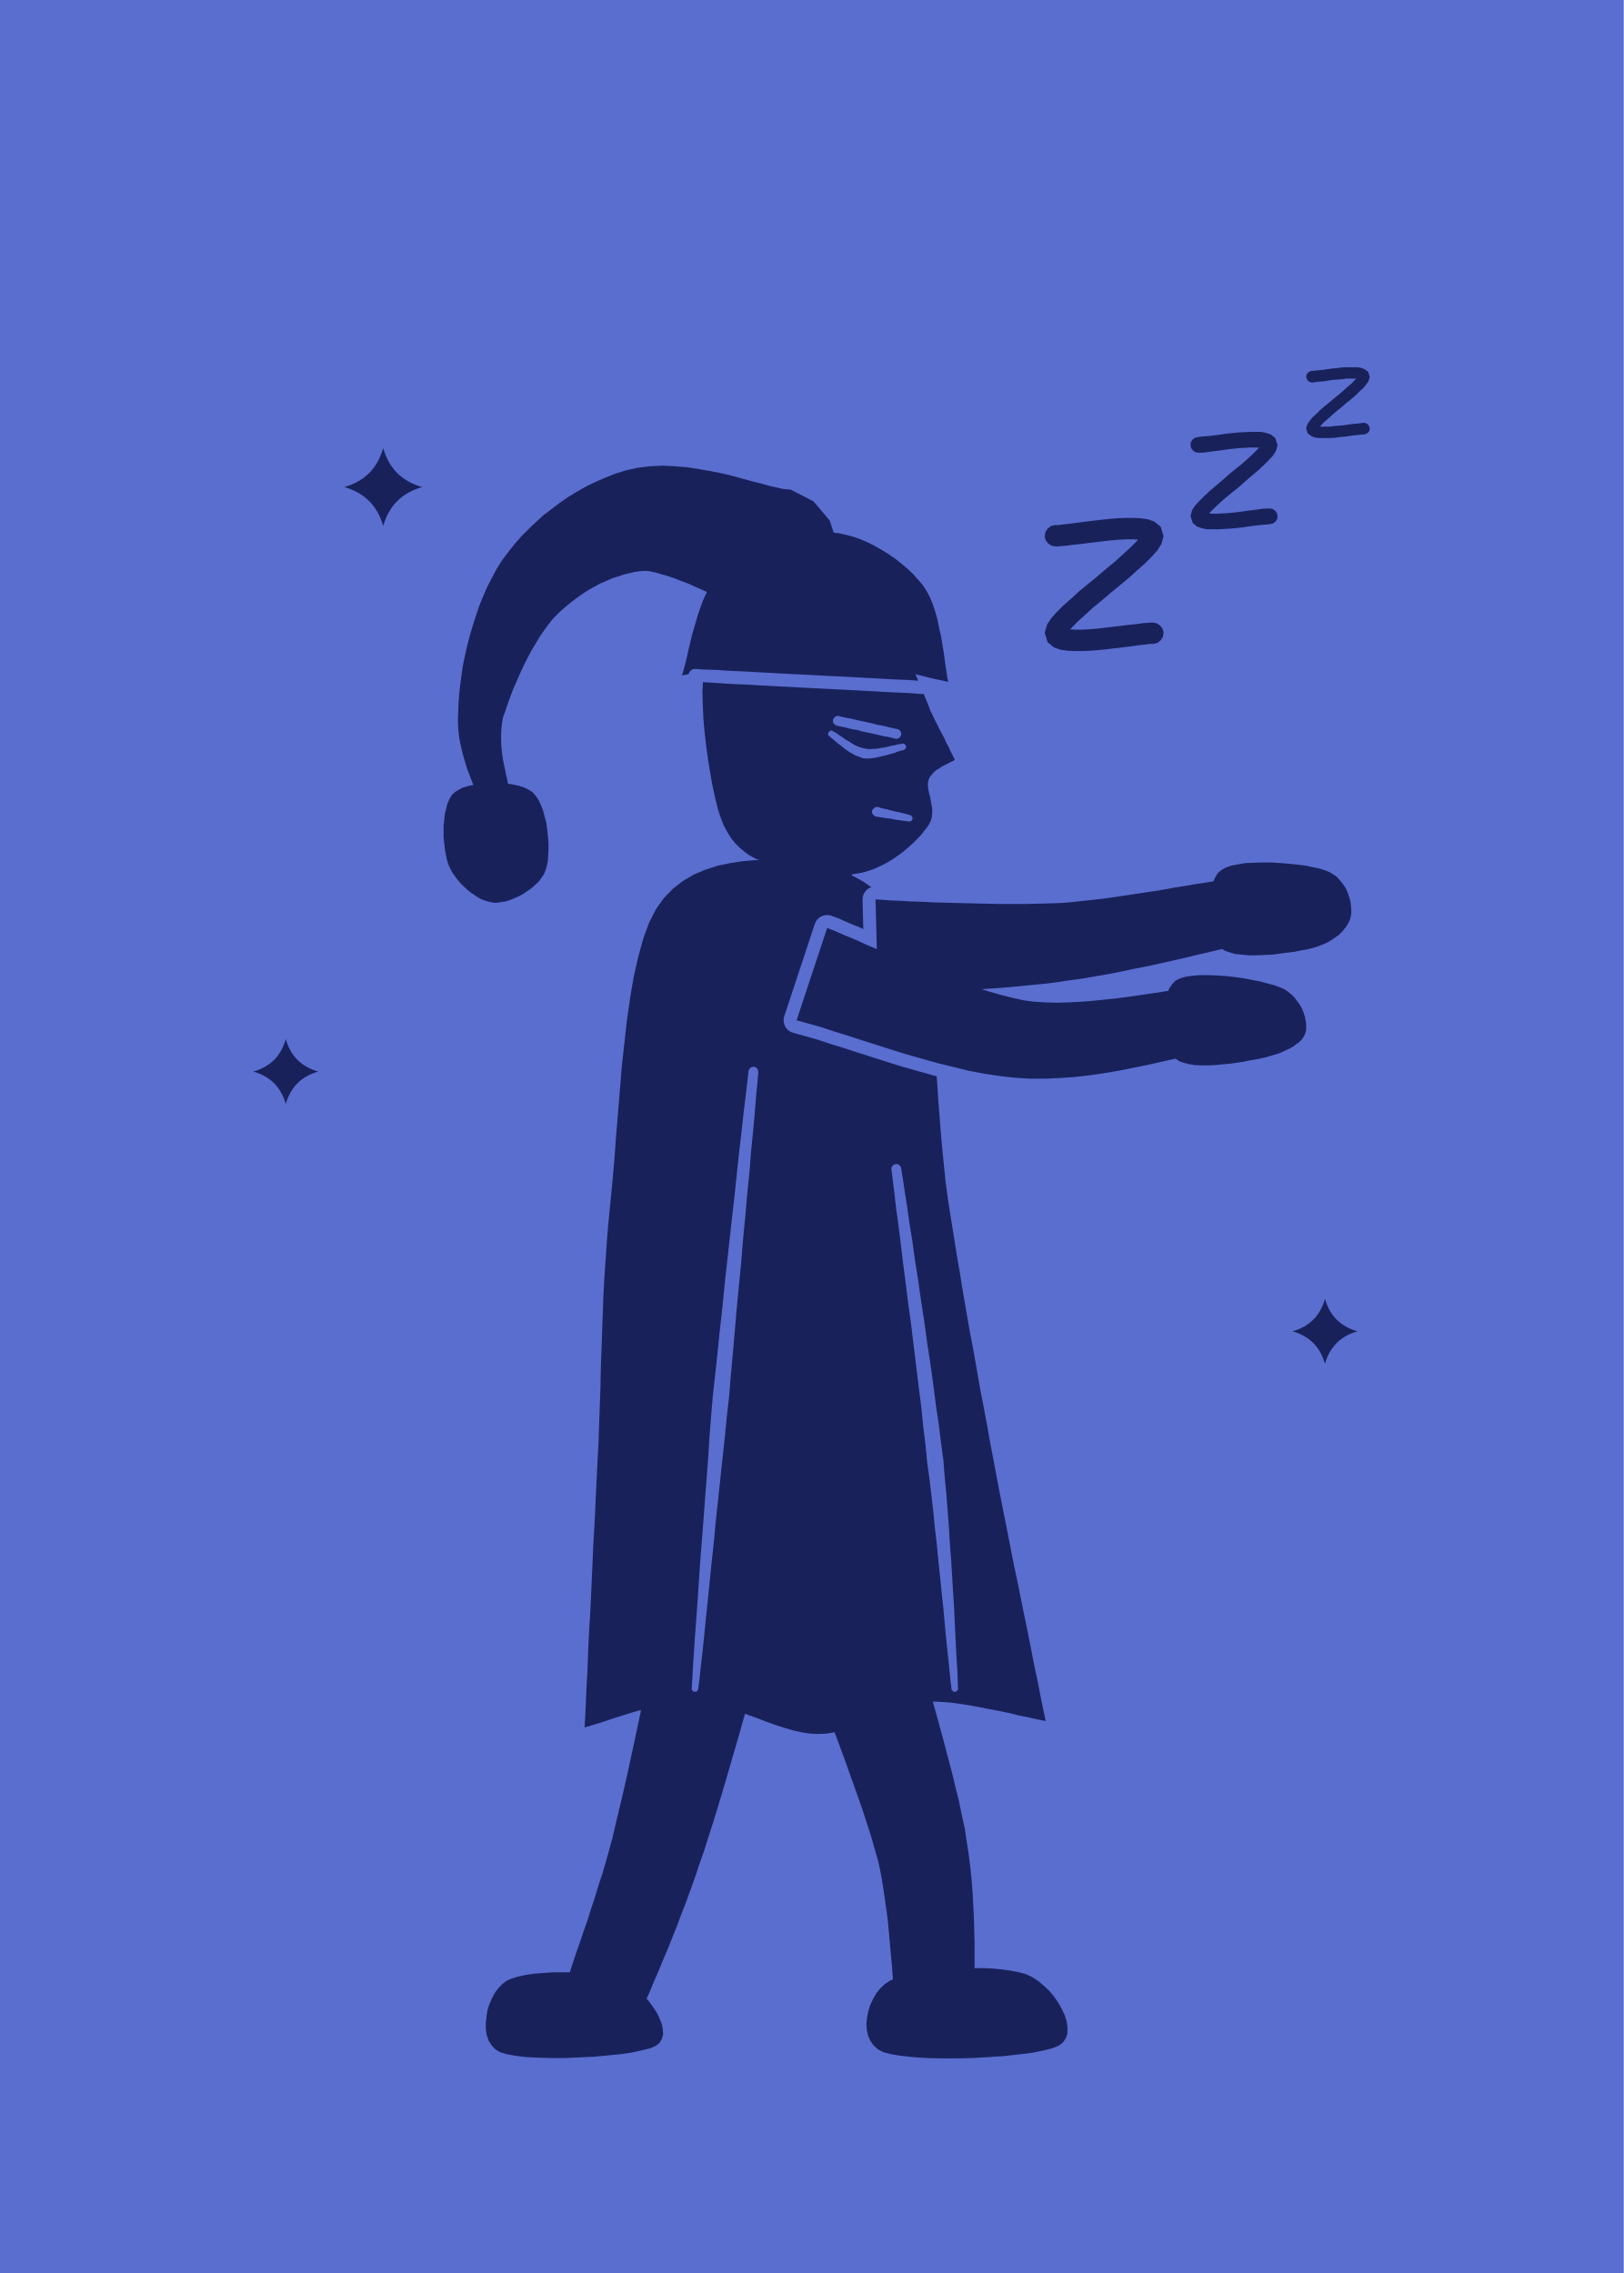
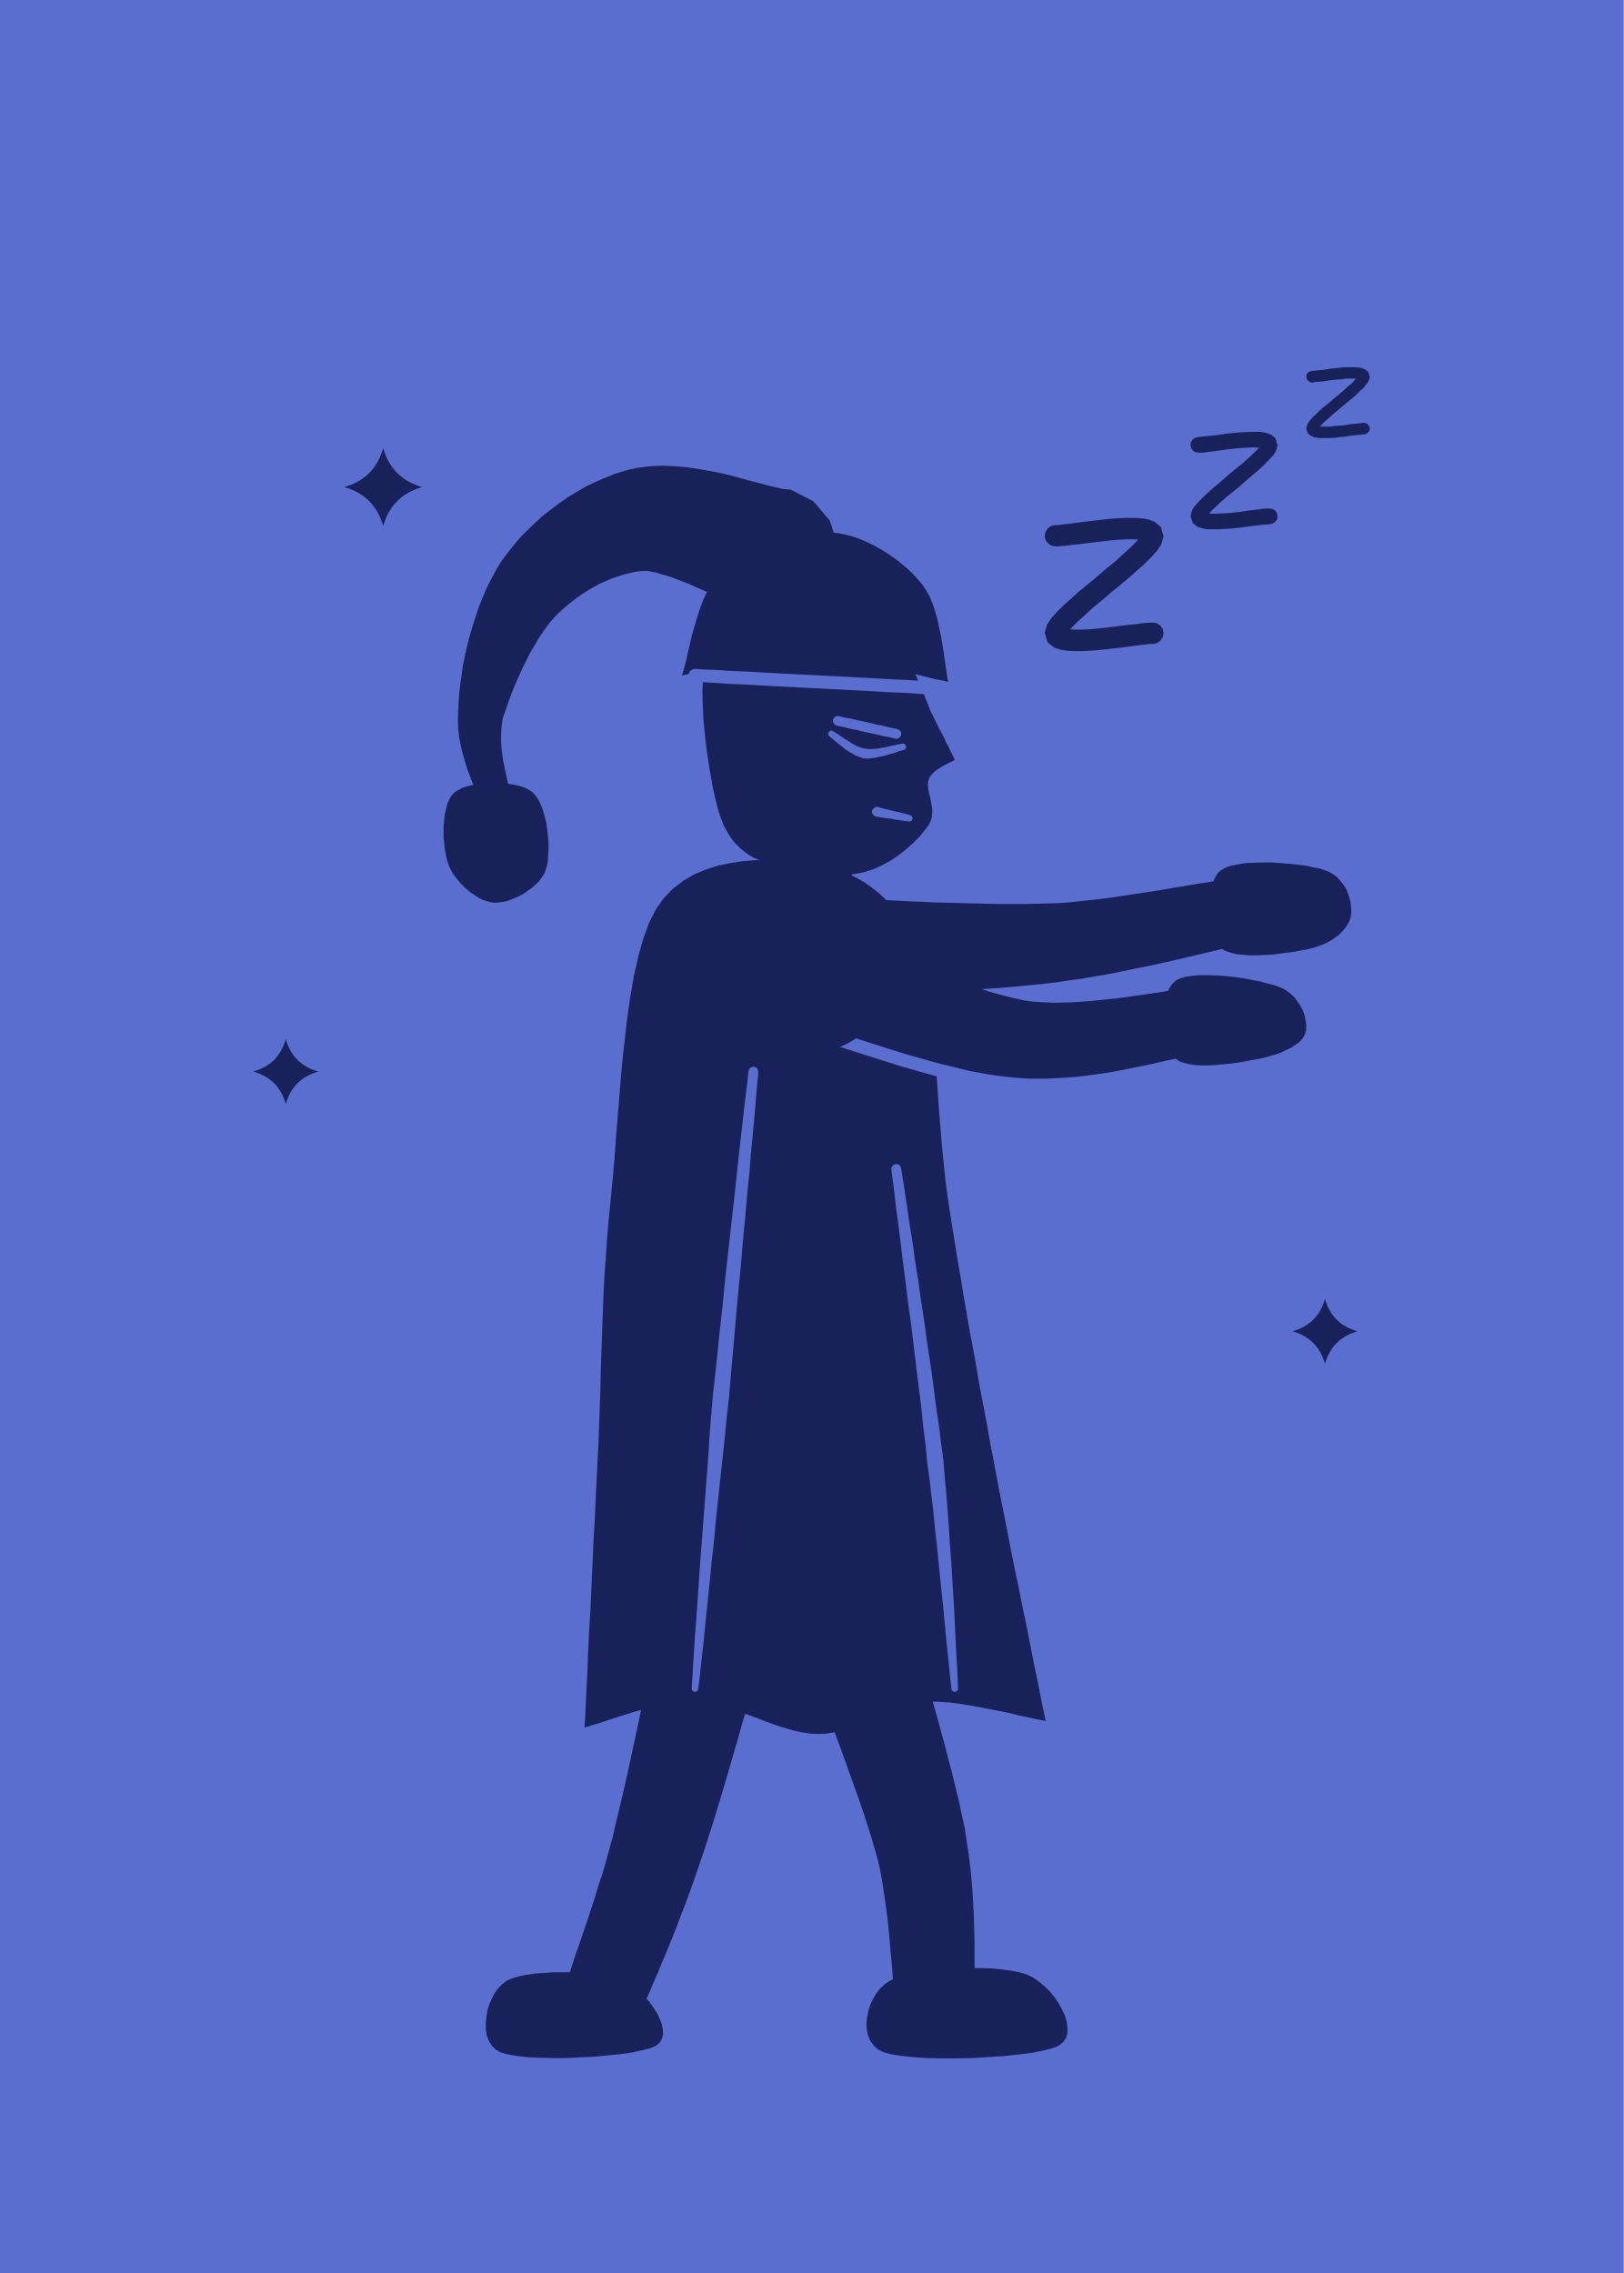
<svg xmlns="http://www.w3.org/2000/svg" viewBox="0 0 500 700">
  <rect width="500" height="700" fill="#5a6ed0" />
  <g transform="translate(-12 30)">
    <path d="M215.5 465.8L215.1 468.4L214.5 471.5L213.8 475.2L213 479.2L212.1 483.5L211.2 488.2L210.1 493.1L209.1 498.1L208 503.3L206.9 508.4L205.8 513.5L204.7 518.5L203.6 523.3L202.5 527.9L201.5 532.1L200.6 536L199.6 539.6L198.6 543.3L197.5 547L196.3 550.6L195.2 554.3L194 557.9L192.9 561.4L191.7 564.8L190.6 568.1L189.5 571.2L188.5 574.2L187.6 577L186.7 579.6L185.9 581.9L185.3 584L184.7 585.9L184 590.5L185.1 595L187.9 598.8L191.9 601.3L196.5 602L201 600.9L204.8 598.1L207.3 594.1L208 592.5L208.8 590.6L209.8 588.5L210.9 586L212.1 583.3L213.3 580.4L214.7 577.2L216 574L217.5 570.5L218.9 567L220.4 563.3L221.8 559.5L223.3 555.7L224.7 551.8L226.1 547.9L227.4 544L228.8 540L230.2 535.6L231.7 530.9L233.2 526L234.7 521L236.2 515.9L237.7 510.7L239.2 505.6L240.6 500.6L242 495.8L243.3 491.2L244.5 486.9L245.7 483L246.7 479.5L247.7 476.6L248.5 474.2L248.8 467.6L246.6 461.3L242.2 456.4L236.2 453.5L229.6 453.2L223.3 455.4L218.4 459.8Z" fill="#18215a" />
    <path d="M168 580L169.6 579.3L171.6 578.7L173.9 578.2L176.6 577.8L179.4 577.6L182.4 577.4L185.5 577.4L188.6 577.4L191.7 577.6L194.6 577.9L197.4 578.3L199.9 578.8L202.1 579.3L204 580L205.7 580.9L207.3 582L208.9 583.3L210.4 584.8L211.9 586.4L213.1 588.1L214.3 589.9L215.1 591.6L215.8 593.4L216.1 595L216.2 596.5L215.8 597.9L215.1 599.1L214 600L212.2 600.8L209.7 601.4L206.6 602.1L203.1 602.6L199.1 603L194.9 603.4L190.5 603.6L186.1 603.8L181.8 603.8L177.8 603.7L174 603.5L170.7 603.1L168 602.6L166 602L164.5 601.1L163.4 599.9L162.5 598.5L161.9 596.8L161.6 595L161.6 593.1L161.8 591.1L162.1 589.1L162.7 587.2L163.5 585.4L164.4 583.7L165.5 582.2L166.7 581Z" fill="#18215a" />
    <path d="M334 500L332.4 499.7L330.5 499.3L328.3 498.8L325.7 498.3L323 497.6L320.1 497L317 496.4L313.9 495.8L310.7 495.2L307.5 494.7L304.4 494.3L301.4 494.1L298.6 494L296 494L293.5 494.3L291.2 494.8L288.9 495.4L286.6 496.3L284.4 497.2L282.2 498.2L280 499.3L277.8 500.3L275.6 501.2L273.4 502.1L271.1 502.9L268.8 503.5L266.5 503.9L264 504L261.5 503.9L258.9 503.5L256.2 502.9L253.5 502.1L250.7 501.2L247.9 500.2L245.1 499.1L242.3 498.1L239.5 497.1L236.7 496.1L234 495.3L231.3 494.7L228.6 494.2L226 494L223.4 494L220.6 494.3L217.8 494.7L215 495.2L212.2 495.9L209.4 496.6L206.6 497.4L204 498.2L201.5 499L199.1 499.8L197 500.5L195 501.1L193.4 501.6L192 502L192.2 498.7L192.4 494.6L192.6 489.8L192.9 484.5L193.1 478.7L193.4 472.5L193.8 466L194.1 459.3L194.4 452.5L194.7 445.7L195.1 438.9L195.4 432.3L195.7 426L196 420L196.3 414.2L196.5 408.6L196.7 402.9L196.9 397.3L197 391.7L197.2 386.1L197.4 380.5L197.6 374.9L197.8 369.2L198.1 363.5L198.5 357.8L198.9 351.9L199.4 346L200 340L200.6 333.7L201.2 327L201.7 320L202.3 312.8L202.9 305.5L203.5 298.1L204.3 290.9L205.1 283.8L206.1 276.9L207.2 270.5L208.6 264.4L210.1 259L211.9 254.1L214 250L216.4 246.6L219.2 243.7L222.3 241.3L225.7 239.3L229.3 237.8L233 236.6L236.9 235.8L240.8 235.2L244.6 234.9L248.5 234.9L252.2 235L255.7 235.2L259 235.6L262 236L264.8 236.5L267.6 237.2L270.3 238L273 239L275.5 240.2L278 241.6L280.4 243.3L282.7 245.1L284.9 247.2L286.9 249.6L288.9 252.3L290.7 255.2L292.4 258.4L294 262L295.4 266L296.5 270.4L297.5 275.2L298.3 280.4L299 285.9L299.6 291.7L300.1 297.6L300.6 303.7L301 309.9L301.5 316.1L302 322.2L302.6 328.3L303.2 334.2L304 340L304.9 345.7L305.8 351.3L306.7 357L307.7 362.7L308.6 368.4L309.6 374.1L310.6 379.9L311.7 385.6L312.7 391.3L313.7 397.1L314.8 402.8L315.9 408.6L316.9 414.3L318 420L319.1 425.9L320.3 432.1L321.6 438.6L322.9 445.2L324.2 451.9L325.6 458.5L326.9 465L328.2 471.3L329.4 477.3L330.5 483L331.6 488.1L332.5 492.8L333.3 496.7L334 500Z" fill="#18215a" />
    <path d="M261.8 485L262.6 487.2L263.7 489.8L264.8 492.8L266.1 496.1L267.5 499.7L269 503.5L270.5 507.5L272 511.6L273.5 515.8L275 520L276.5 524.2L277.9 528.3L279.2 532.3L280.4 536.1L281.4 539.6L282.3 542.7L283 545.8L283.6 549L284.1 552.3L284.6 555.7L285.1 559.2L285.5 562.6L285.8 566L286.1 569.4L286.4 572.7L286.7 575.8L286.9 578.8L287.1 581.7L287.3 584.3L287.5 586.7L287.8 588.9L288 590.8L289.2 595.3L292.1 599L296.1 601.4L300.8 602L305.3 600.8L309 597.9L311.4 593.9L312 589.2L312 587.6L312 585.7L312.1 583.4L312.1 580.8L312.1 578L312.1 574.9L312.1 571.6L312.1 568.1L312 564.5L311.9 560.7L311.7 556.9L311.5 553L311.2 549.1L310.8 545.1L310.3 541.2L309.7 537.3L309.1 533.2L308.2 529.1L307.3 524.7L306.2 520.3L305.1 515.7L303.9 511.2L302.7 506.6L301.5 502.2L300.3 497.8L299.1 493.6L298 489.6L297 485.9L296.1 482.5L295.3 479.6L294.7 477.1L294.2 475L291.1 469.1L285.9 465L279.6 463.1L273 463.8L267.1 466.9L263 472.1L261.1 478.4Z" fill="#18215a" />
    <path d="M286 580L287.8 579.2L290.2 578.5L292.9 577.8L296 577.3L299.4 576.8L302.9 576.5L306.5 576.3L310.1 576.1L313.7 576.1L317.2 576.2L320.4 576.5L323.3 576.9L325.9 577.4L328 578L329.9 578.9L331.7 580.1L333.4 581.5L335.1 583.1L336.6 584.9L337.9 586.8L339 588.8L339.9 590.7L340.5 592.6L340.7 594.5L340.7 596.2L340.2 597.7L339.3 599L338 600L336 600.8L333.2 601.5L329.7 602.2L325.6 602.7L321.1 603.2L316.4 603.5L311.5 603.8L306.6 603.9L301.8 603.9L297.2 603.8L293 603.5L289.3 603.1L286.3 602.6L284 602L282.3 601.1L281 599.9L280 598.5L279.3 596.9L278.9 595.1L278.8 593.2L279 591.3L279.4 589.3L280 587.4L280.9 585.5L281.9 583.8L283.1 582.3L284.5 581Z" fill="#18215a" />
    <path d="M248 227L248 227.9L248 229L247.9 230.4L247.9 231.9L248 233.6L248 235.4L248 237.2L248 239.1L248.1 241L248.1 242.8L248.1 244.6L248.1 246.2L248.1 247.8L248.1 249.1L248.1 250.3L248 251.2L249.6 256.4L253 260.7L257.7 263.3L263.2 264L268.4 262.4L272.7 259L275.3 254.3L276 248.8L275.8 248L275.5 246.8L275.3 245.5L275 244L274.8 242.4L274.5 240.6L274.2 238.8L274 236.9L273.7 235.1L273.4 233.2L273.1 231.5L272.9 229.8L272.6 228.3L272.4 227L272.2 225.9L272 225L270.7 220.5L267.8 216.8L263.7 214.6L259 214L254.5 215.3L250.8 218.2L248.6 222.3Z" fill="#18215a" />
    <path d="M306 204L305.7 204.2L305.2 204.5L304.7 204.7L304.1 205L303.4 205.4L302.7 205.7L302 206.1L301.3 206.6L300.6 207L299.9 207.5L299.3 208.1L298.8 208.7L298.3 209.3L298 210L297.8 210.8L297.7 211.6L297.8 212.5L297.9 213.4L298.1 214.4L298.4 215.4L298.6 216.5L298.8 217.6L299 218.7L299.1 219.8L299 220.9L298.9 221.9L298.5 223L298 224L297.3 225L296.4 226.1L295.5 227.3L294.4 228.4L293.2 229.6L292 230.7L290.6 231.9L289.2 233L287.8 234L286.3 235L284.7 235.9L283.1 236.7L281.6 237.4L280 238L278.4 238.5L276.7 238.9L274.8 239.2L273 239.5L271.1 239.7L269.1 239.8L267.1 239.9L265.1 239.9L263.2 239.8L261.2 239.6L259.3 239.3L257.5 239L255.7 238.5L254 238L252.3 237.4L250.7 236.9L249 236.3L247.4 235.6L245.8 234.9L244.2 234.2L242.6 233.3L241.1 232.2L239.7 231L238.4 229.7L237.1 228.1L236 226.3L234.9 224.3L234 222L233.1 219.3L232.3 216.1L231.5 212.5L230.8 208.6L230.1 204.4L229.5 200.1L229 195.8L228.6 191.4L228.4 187.1L228.3 183L228.5 179.1L228.8 175.6L229.3 172.6L230 170L231 167.9L232.3 166L233.9 164.4L235.7 163.1L237.6 161.9L239.8 161L242 160.3L244.3 159.6L246.7 159.2L249.1 158.8L251.4 158.5L253.7 158.3L255.9 158.1L258 158L260 157.9L262.1 157.9L264.3 158.1L266.4 158.3L268.6 158.6L270.7 159.1L272.9 159.6L275 160.3L277 161L279 161.8L280.9 162.7L282.7 163.7L284.4 164.8L286 166L287.5 167.3L288.8 168.9L290.1 170.6L291.3 172.5L292.4 174.5L293.4 176.6L294.4 178.8L295.3 180.9L296.2 183L297 185.1L297.8 187L298.5 188.9L299.3 190.5L300 192L300.7 193.3L301.3 194.6L301.9 195.7L302.5 196.8L303 197.8L303.4 198.8L303.9 199.6L304.3 200.4L304.6 201.2L305 201.9L305.3 202.5L305.5 203L305.8 203.5L306 204Z" fill="#18215a" />
    <path d="M222 178L222.4 176.7L222.9 174.9L223.4 172.9L223.9 170.6L224.5 168.1L225.1 165.5L225.9 162.8L226.7 160L227.6 157.3L228.6 154.6L229.8 152.1L231 149.8L232.4 147.7L234 146L235.8 144.5L237.8 143L239.9 141.6L242.3 140.3L244.8 139.1L247.3 138L250 137L252.7 136.1L255.4 135.4L258.1 134.8L260.7 134.4L263.3 134.1L265.7 133.9L268 134L270.2 134.2L272.5 134.7L274.8 135.3L277 136.1L279.3 137.1L281.5 138.2L283.6 139.4L285.7 140.7L287.7 142.1L289.6 143.6L291.4 145.1L293.1 146.7L294.6 148.4L296 150L297.2 151.8L298.3 153.8L299.2 156L300 158.4L300.7 160.9L301.2 163.5L301.8 166L302.2 168.5L302.6 170.9L302.9 173.2L303.2 175.3L303.5 177.2L303.7 178.7L304 180L302.3 179.6L300.2 179.2L297.7 178.6L295 177.9L292 177.2L288.8 176.4L285.5 175.6L282.1 174.9L278.6 174.2L275.1 173.5L271.6 172.9L268.3 172.5L265 172.2L262 172L259 172L255.8 172.2L252.6 172.5L249.3 172.9L245.9 173.4L242.6 173.9L239.4 174.5L236.2 175.1L233.3 175.7L230.5 176.3L227.9 176.9L225.6 177.3L223.6 177.7L222 178Z" fill="#18215a" />
    <path d="M255.5 120.8L254.5 120.7L253.2 120.6L251.5 120.2L249.2 119.7L246.7 119L243.9 118.3L240.9 117.5L237.7 116.6L234.4 115.8L230.9 115.1L227.4 114.5L223.7 113.9L219.9 113.6L216 113.4L212 113.6L208.1 114.1L204.6 114.9L201.4 115.9L198.4 117.1L195.4 118.4L192.5 119.8L189.7 121.4L186.9 123.1L184.3 124.9L181.8 126.8L179.3 128.7L177 130.8L174.7 133L172.5 135.2L170.5 137.5L168.6 139.9L166.7 142.4L165 145.1L163.5 147.9L162 150.8L160.7 153.8L159.5 156.8L158.5 159.8L157.5 162.9L156.6 166L155.8 169.1L155.1 172.2L154.5 175.2L154.1 178.1L153.7 181L153.4 183.8L153.2 186.5L153.1 189.1L153 191.8L153.1 194.5L153.4 197.2L153.9 199.7L154.5 202.2L155.2 204.6L155.9 206.9L156.7 209L157.5 211.1L158.4 213L159.2 214.8L159.9 216.4L160.6 217.8L161.2 219.1L161.7 220.1L162.1 220.9L162.8 222.4L163.9 223.4L165.4 224L166.9 223.9L168.4 223.2L169.4 222.1L170 220.6L169.9 219.1L169.8 217.9L169.6 216.4L169.3 214.9L168.9 213.3L168.5 211.6L168.1 209.8L167.7 207.9L167.3 206L166.9 204L166.6 202L166.4 200L166.3 198.1L166.3 196.2L166.4 194.3L166.6 192.6L166.9 190.9L167.6 189L168.3 186.9L169.1 184.7L170 182.3L171 180L172.1 177.5L173.2 175.1L174.4 172.7L175.6 170.4L177 168.1L178.3 165.9L179.7 163.9L181.1 162L182.5 160.3L183.9 158.9L185.3 157.6L186.7 156.4L188.2 155.2L189.8 154L191.5 152.8L193.2 151.7L195 150.7L196.8 149.7L198.7 148.9L200.5 148.1L202.4 147.5L204.2 146.9L205.9 146.5L207.6 146.1L209.2 145.9L210.8 145.8L211.9 145.9L212.8 146.1L213.9 146.3L215.5 146.8L217.3 147.3L219.4 148L221.7 148.9L224.1 149.8L226.5 150.9L229 152L231.4 153.1L233.8 154.2L236.1 155.3L238.3 156.4L240.5 157.5L242.7 158.4L244.5 159.2L252.3 159.9L259.7 157.5L265.6 152.5L269.2 145.5L269.9 137.7L267.5 130.3L262.5 124.4Z" fill="#18215a" />
    <path d="M152 214L153.1 213.3L154.4 212.6L156 212.1L157.8 211.7L159.8 211.4L161.8 211.2L163.9 211.1L166 211.2L168 211.3L170 211.6L171.8 212L173.4 212.5L174.8 213.2L176 214L176.9 215L177.8 216.3L178.5 217.8L179.2 219.5L179.7 221.4L180.2 223.3L180.5 225.4L180.7 227.4L180.9 229.5L180.9 231.5L180.8 233.4L180.7 235.1L180.4 236.7L180 238L179.5 239.2L178.7 240.4L177.9 241.5L176.8 242.5L175.7 243.5L174.4 244.4L173.1 245.3L171.8 246L170.4 246.6L169 247.2L167.7 247.6L166.4 247.8L165.1 248L164 248L162.9 247.8L161.8 247.5L160.6 247.1L159.4 246.5L158.2 245.7L157 244.9L155.9 244L154.8 243L153.7 241.9L152.8 240.8L151.9 239.6L151.1 238.4L150.5 237.2L150 236L149.6 234.7L149.3 233.2L149 231.6L148.8 229.8L148.6 228L148.6 226.1L148.6 224.3L148.8 222.4L149 220.6L149.4 219L149.8 217.4L150.4 216.1L151.1 214.9Z" fill="#18215a" />
    <path d="M269.7 193.5L270.3 193.6L271.2 193.8L272.2 194L273.3 194.3L274.6 194.6L275.9 194.8L277.3 195.2L278.7 195.5L280.1 195.8L281.5 196.1L282.8 196.4L284 196.7L285.2 196.9L286.2 197.1L287 197.3L287.7 197.5L288.3 197.5L288.8 197.3L289.2 196.9L289.5 196.3L289.5 195.7L289.3 195.2L288.9 194.8L288.3 194.5L287.7 194.4L286.8 194.2L285.8 194L284.7 193.7L283.4 193.4L282.1 193.2L280.7 192.8L279.3 192.5L277.9 192.2L276.5 191.9L275.2 191.6L274 191.3L272.8 191.1L271.8 190.9L271 190.7L270.3 190.5L269.7 190.5L269.2 190.7L268.8 191.1L268.5 191.7L268.5 192.3L268.7 192.8L269.1 193.2Z" fill="#5a6ed0" />
    <path d="M267.5 196.8L267.8 197.1L268.1 197.4L268.6 197.7L269.1 198.2L269.6 198.6L270.2 199.1L270.9 199.6L271.5 200.1L272.2 200.7L273 201.2L273.7 201.7L274.5 202.1L275.3 202.6L276.1 202.9L276.9 203.2L277.7 203.5L278.6 203.6L279.5 203.6L280.4 203.5L281.3 203.4L282.2 203.2L283.1 203L284 202.8L284.9 202.6L285.8 202.3L286.6 202.1L287.4 201.9L288.1 201.6L288.7 201.4L289.3 201.2L289.8 201.1L290.2 201L290.6 200.8L290.8 200.6L291 200.2L291 199.8L290.8 199.4L290.6 199.2L290.2 199L289.8 199L289.4 199.1L288.8 199.2L288.2 199.3L287.5 199.5L286.8 199.6L286 199.8L285.2 200L284.3 200.2L283.5 200.3L282.6 200.5L281.8 200.6L281 200.6L280.2 200.7L279.5 200.7L278.8 200.6L278.3 200.5L277.7 200.4L277.1 200.2L276.4 200L275.8 199.7L275.1 199.4L274.4 199L273.7 198.5L273 198.1L272.3 197.7L271.6 197.2L271 196.8L270.4 196.4L269.9 196L269.4 195.7L268.9 195.4L268.5 195.2L268.2 195L267.8 195L267.4 195.2L267.2 195.5L267 195.8L267 196.2L267.2 196.6Z" fill="#5a6ed0" />
    <path d="M281.7 221.5L282.1 221.5L282.6 221.6L283.1 221.7L283.8 221.8L284.5 221.9L285.2 222L286 222.1L286.8 222.2L287.5 222.4L288.3 222.5L289.1 222.6L289.7 222.7L290.4 222.8L291 222.9L291.4 222.9L291.8 223L292.2 223L292.6 222.8L292.8 222.6L293 222.2L293 221.8L292.8 221.4L292.6 221.2L292.2 221L291.8 220.9L291.4 220.8L290.8 220.6L290.2 220.5L289.5 220.3L288.8 220.1L288 220L287.2 219.8L286.5 219.6L285.7 219.4L285 219.2L284.3 219.1L283.7 218.9L283.1 218.8L282.7 218.6L282.3 218.5L281.7 218.5L281.2 218.8L280.8 219.2L280.5 219.7L280.5 220.3L280.8 220.8L281.2 221.2Z" fill="#5a6ed0" />
    <path d="M225.9 180L228.7 180.1L232.3 180.3L236.5 180.6L241.3 180.8L246.6 181.1L252.2 181.4L258 181.7L263.9 182L269.8 182.3L275.6 182.6L281.2 182.9L286.5 183.2L291.3 183.4L295.5 183.7L299.1 183.8L301.9 184L302.7 183.9L303.3 183.5L303.8 182.9L304 182.1L303.9 181.3L303.5 180.7L302.9 180.2L302.1 180L299.3 179.9L295.7 179.7L291.5 179.4L286.7 179.2L281.4 178.9L275.8 178.6L270 178.3L264.1 178L258.2 177.7L252.4 177.4L246.8 177.1L241.5 176.8L236.7 176.6L232.5 176.3L228.9 176.2L226.1 176L225.3 176.1L224.7 176.5L224.2 177.1L224 177.9L224.1 178.7L224.5 179.3L225.1 179.8Z" fill="#5a6ed0" />
    <path d="M242.5 299.8L242.1 303.4L241.6 307.6L241 312.5L240.4 318L239.7 324L239 330.4L238.3 337.2L237.5 344.2L236.7 351.4L235.9 358.6L235.1 365.9L234.4 373.1L233.6 380.2L232.9 387.1L232.2 393.6L231.5 399.8L231 405.8L230.5 412.1L230.1 418.6L229.6 425.1L229.1 431.7L228.6 438.3L228.1 444.8L227.6 451.1L227.2 457.2L226.8 463.1L226.4 468.7L226 473.9L225.7 478.7L225.4 483L225.2 486.8L225 489.9L225 490.3L225.2 490.6L225.5 490.9L225.9 491L226.3 491L226.6 490.8L226.9 490.5L227 490.1L227.4 487L227.8 483.2L228.3 478.9L228.8 474.2L229.3 469L229.9 463.4L230.5 457.5L231.1 451.4L231.8 445.1L232.4 438.6L233.1 432.1L233.8 425.5L234.5 419L235.2 412.6L235.8 406.3L236.5 400.2L237 394.1L237.6 387.5L238.2 380.7L238.8 373.6L239.5 366.3L240.2 359.1L240.8 351.8L241.5 344.6L242.1 337.6L242.8 330.8L243.3 324.4L243.9 318.4L244.4 312.9L244.8 307.9L245.2 303.7L245.5 300.2L245.4 299.6L245.2 299.1L244.7 298.7L244.2 298.5L243.6 298.6L243.1 298.8L242.7 299.3Z" fill="#5a6ed0" />
    <path d="M286.5 330.2L286.9 333.4L287.4 337.3L287.9 341.8L288.6 346.9L289.3 352.4L290 358.3L290.8 364.5L291.6 370.9L292.5 377.4L293.3 384L294.1 390.6L294.9 397.1L295.7 403.4L296.3 409.4L297 415L297.5 420.3L298.2 425.3L298.8 430.4L299.4 435.6L299.9 440.7L300.5 445.9L301 451L301.5 455.9L302 460.8L302.5 465.4L302.9 469.9L303.3 474.1L303.7 478L304.1 481.6L304.4 484.8L304.7 487.7L305 490.1L305.1 490.5L305.4 490.8L305.7 491L306.1 491L306.5 490.9L306.8 490.6L307 490.3L307 489.9L306.9 487.5L306.8 484.6L306.6 481.4L306.4 477.8L306.2 473.9L306 469.6L305.8 465.2L305.5 460.5L305.2 455.6L304.9 450.6L304.5 445.5L304.2 440.4L303.8 435.2L303.4 430L302.9 424.8L302.5 419.7L301.8 414.5L301.1 408.8L300.2 402.8L299.4 396.5L298.5 390L297.5 383.5L296.6 376.9L295.6 370.4L294.7 364L293.7 357.8L292.9 351.9L292 346.4L291.3 341.4L290.6 336.9L290 333L289.5 329.8L289.3 329.2L288.9 328.8L288.4 328.5L287.8 328.5L287.2 328.7L286.8 329.1L286.5 329.6Z" fill="#5a6ed0" />
-     <path d="M282.4 277L284.4 276.8L286.7 276.5L289.5 276.3L292.6 276.1L296.1 275.9L299.8 275.6L303.7 275.4L307.8 275.1L312 274.8L316.2 274.5L320.6 274.2L324.9 273.8L329.1 273.4L333.3 273L337.4 272.5L341.3 271.9L345.1 271.4L349.1 270.7L353.2 270L357.3 269.2L361.5 268.3L365.6 267.5L369.7 266.6L373.7 265.7L377.6 264.8L381.3 263.9L384.8 263.1L388.1 262.3L391.1 261.5L393.7 260.9L395.9 260.3L397.8 259.8L401.5 258.4L404.2 255.7L405.8 252.1L405.8 248.2L404.4 244.5L401.7 241.8L398.1 240.2L394.2 240.2L392.1 240.4L389.7 240.8L386.9 241.2L383.9 241.7L380.6 242.2L377.1 242.8L373.4 243.4L369.5 244.1L365.6 244.7L361.6 245.3L357.6 245.9L353.6 246.5L349.6 247L345.8 247.4L342.2 247.8L338.7 248.1L335.3 248.2L331.6 248.3L327.7 248.4L323.7 248.4L319.6 248.4L315.5 248.3L311.3 248.2L307.2 248.1L303.3 248L299.4 247.9L295.8 247.7L292.3 247.6L289.1 247.4L286.3 247.3L283.7 247.1L281.6 247Z" fill="#5a6ed0" stroke="#5a6ed0" stroke-width="8" stroke-linejoin="round" />
-     <path d="M388 238L389.4 237.2L391.1 236.6L393.2 236.2L395.5 235.8L398.1 235.7L400.7 235.6L403.5 235.6L406.3 235.8L409 236L411.7 236.3L414.2 236.6L416.4 237.1L418.4 237.5L420 238L421.4 238.6L422.6 239.3L423.7 240.1L424.6 241.1L425.4 242.1L426.2 243.2L426.8 244.4L427.2 245.5L427.6 246.7L427.9 247.9L428 249L428.1 250.1L428.1 251.1L428 252L427.8 252.9L427.5 253.7L427 254.6L426.5 255.4L425.8 256.3L425.1 257.1L424.3 257.9L423.3 258.6L422.3 259.3L421.2 260L420 260.6L418.7 261.1L417.4 261.6L416 262L414.4 262.4L412.6 262.7L410.6 263.1L408.3 263.4L406 263.7L403.7 264L401.3 264.1L398.9 264.2L396.6 264.2L394.4 264L392.4 263.8L390.7 263.3L389.2 262.8L388 262L387.1 261L386.3 259.6L385.6 258L385 256.2L384.6 254.2L384.4 252.1L384.3 250L384.3 247.9L384.5 245.8L384.9 243.8L385.4 242L386.1 240.4L386.9 239Z" fill="#5a6ed0" stroke="#5a6ed0" stroke-width="8" stroke-linejoin="round" />
-     <path d="M257.3 284.2L259.4 284.8L262 285.5L265.1 286.4L268.7 287.6L272.6 288.8L276.9 290.2L281.3 291.6L286 293.1L290.8 294.6L295.7 296L300.7 297.4L305.6 298.6L310.5 299.8L315.3 300.7L320 301.4L324.6 301.9L329.1 302.2L333.7 302.2L338.2 302L342.7 301.7L347.1 301.2L351.4 300.6L355.6 299.9L359.7 299.1L363.7 298.3L367.4 297.5L370.9 296.7L374.1 296L377 295.3L379.5 294.7L381.6 294.3L383.3 293.9L387 292.7L389.9 290.1L391.7 286.6L391.9 282.7L390.7 279L388.1 276.1L384.6 274.3L380.7 274.1L378.5 274.2L376 274.5L373.2 274.9L370.2 275.4L366.9 275.9L363.5 276.4L359.9 276.9L356.3 277.4L352.5 277.8L348.7 278.2L344.9 278.5L341.1 278.7L337.4 278.8L333.9 278.7L330.5 278.5L327.4 278.1L324.2 277.4L320.6 276.5L316.7 275.4L312.5 274.1L308.2 272.6L303.8 271L299.4 269.4L295 267.6L290.7 265.9L286.5 264.2L282.5 262.5L278.7 260.9L275.2 259.3L272 258L269.1 256.7L266.7 255.8Z" fill="#5a6ed0" stroke="#5a6ed0" stroke-width="8" stroke-linejoin="round" />
-     <path d="M374 272L375.4 271.3L377.1 270.8L379.2 270.5L381.5 270.3L384.1 270.3L386.7 270.4L389.5 270.6L392.3 270.9L395 271.3L397.7 271.8L400.2 272.3L402.4 272.9L404.4 273.4L406 274L407.4 274.6L408.6 275.4L409.7 276.3L410.7 277.3L411.5 278.4L412.3 279.5L412.9 280.6L413.4 281.8L413.8 283L414 284.1L414.2 285.2L414.2 286.2L414.2 287.2L414 288L413.7 288.8L413.3 289.5L412.7 290.3L412 291L411.1 291.6L410.2 292.3L409.1 292.9L408 293.4L406.8 294L405.5 294.5L404.2 294.9L402.8 295.3L401.4 295.7L400 296L398.5 296.3L396.7 296.6L394.8 297L392.7 297.3L390.5 297.6L388.3 297.8L386.1 298L384 298.1L381.9 298.1L379.9 298L378.1 297.7L376.5 297.3L375.1 296.8L374 296L373.1 295L372.4 293.6L371.7 292L371.2 290.1L370.8 288.1L370.5 286L370.4 283.9L370.4 281.7L370.6 279.6L370.9 277.7L371.4 275.9L372.1 274.3L373 273Z" fill="#5a6ed0" stroke="#5a6ed0" stroke-width="8" stroke-linejoin="round" />
-     <path d="M282.4 277L284.4 276.8L286.7 276.5L289.5 276.3L292.6 276.1L296.1 275.9L299.8 275.6L303.7 275.4L307.8 275.1L312 274.8L316.2 274.5L320.6 274.2L324.9 273.8L329.1 273.4L333.3 273L337.4 272.5L341.3 271.9L345.1 271.4L349.1 270.7L353.2 270L357.3 269.2L361.5 268.3L365.6 267.5L369.7 266.6L373.7 265.7L377.6 264.8L381.3 263.9L384.8 263.1L388.1 262.3L391.1 261.5L393.7 260.9L395.9 260.3L397.8 259.8L401.5 258.4L404.2 255.7L405.8 252.1L405.8 248.2L404.4 244.5L401.7 241.8L398.1 240.2L394.2 240.2L392.1 240.4L389.7 240.8L386.9 241.2L383.9 241.7L380.6 242.2L377.1 242.8L373.4 243.4L369.5 244.1L365.6 244.7L361.6 245.3L357.6 245.9L353.6 246.5L349.6 247L345.8 247.4L342.2 247.8L338.7 248.1L335.3 248.2L331.6 248.3L327.7 248.4L323.7 248.4L319.6 248.4L315.5 248.3L311.3 248.2L307.2 248.1L303.3 248L299.4 247.9L295.8 247.7L292.3 247.6L289.1 247.4L286.3 247.3L283.7 247.1L281.6 247Z" fill="#18215a" />
+     <mask id="root13" maskUnits="userSpaceOnUse" x="-100" y="-100" width="700" height="900">
+       <rect x="-100" y="-100" width="700" height="900" fill="#fff" />
+       <circle cx="282" cy="262" r="24" fill="#000" />
+       <circle cx="262" cy="270" r="24" fill="#000" />
+     </mask>
+     <g mask="url(#root13)">
+       <path d="M282.4 277L284.4 276.8L286.7 276.5L289.5 276.3L292.6 276.1L296.1 275.9L299.8 275.6L303.7 275.4L307.8 275.1L312 274.8L316.2 274.5L320.6 274.2L324.9 273.8L329.1 273.4L333.3 273L337.4 272.5L341.3 271.9L345.1 271.4L349.1 270.7L353.2 270L357.3 269.2L361.5 268.3L365.6 267.5L369.7 266.6L373.7 265.7L377.6 264.8L381.3 263.9L384.8 263.1L388.1 262.3L391.1 261.5L393.7 260.9L395.9 260.3L397.8 259.8L401.5 258.4L404.2 255.7L405.8 252.1L405.8 248.2L404.4 244.5L401.7 241.8L398.1 240.2L394.2 240.2L392.1 240.4L389.7 240.8L386.9 241.2L383.9 241.7L380.6 242.2L377.1 242.8L373.4 243.4L369.5 244.1L365.6 244.7L361.6 245.3L357.6 245.9L353.6 246.5L349.6 247L345.8 247.4L342.2 247.8L338.7 248.1L335.3 248.2L331.6 248.3L327.7 248.4L323.7 248.4L319.6 248.4L315.5 248.3L311.3 248.2L307.2 248.1L303.3 248L299.4 247.9L295.8 247.7L292.3 247.6L289.1 247.4L286.3 247.3L283.7 247.1L281.6 247L275.9 248.3L271.1 251.7L268 256.6L267 262.4L268.3 268.1L271.7 272.9L276.6 276Z" fill="#5a6ed0" stroke="#5a6ed0" stroke-width="8" stroke-linejoin="round" />
+       <path d="M388 238L389.4 237.2L391.1 236.6L393.2 236.2L395.5 235.8L398.1 235.7L400.7 235.6L403.5 235.6L406.3 235.8L409 236L411.7 236.3L414.2 236.6L416.4 237.1L418.4 237.5L420 238L421.4 238.6L422.6 239.3L423.7 240.1L424.6 241.1L425.4 242.1L426.2 243.2L426.8 244.4L427.2 245.5L427.6 246.7L427.9 247.9L428 249L428.1 250.1L428.1 251.1L428 252L427.8 252.9L427.5 253.7L427 254.6L426.5 255.4L425.8 256.3L425.1 257.1L424.3 257.9L423.3 258.6L422.3 259.3L421.2 260L420 260.6L418.7 261.1L417.4 261.6L416 262L414.4 262.4L412.6 262.7L410.6 263.1L408.3 263.4L406 263.7L403.7 264L401.3 264.1L398.9 264.2L396.6 264.2L394.4 264L392.4 263.8L390.7 263.3L389.2 262.8L388 262L387.1 261L386.3 259.6L385.6 258L385 256.2L384.6 254.2L384.4 252.1L384.3 250L384.3 247.9L384.5 245.8L384.9 243.8L385.4 242L386.1 240.4L386.9 239Z" fill="#5a6ed0" stroke="#5a6ed0" stroke-width="8" stroke-linejoin="round" />
+       <path d="M257.3 284.2L259.4 284.8L262 285.5L265.1 286.4L268.7 287.6L272.6 288.8L276.9 290.2L281.3 291.6L286 293.1L290.8 294.6L295.7 296L300.7 297.4L305.6 298.6L310.5 299.8L315.3 300.7L320 301.4L324.6 301.9L329.1 302.2L333.7 302.2L338.2 302L342.7 301.7L347.1 301.2L351.4 300.6L355.6 299.9L359.7 299.1L363.7 298.3L367.4 297.5L370.9 296.7L374.1 296L377 295.3L379.5 294.7L381.6 294.3L383.3 293.9L387 292.7L389.9 290.1L391.7 286.6L391.9 282.7L390.7 279L388.1 276.1L384.6 274.3L380.7 274.1L378.5 274.2L376 274.5L373.2 274.9L370.2 275.4L366.9 275.9L363.5 276.4L359.9 276.9L356.3 277.4L352.5 277.8L348.7 278.2L344.9 278.5L341.1 278.7L337.4 278.8L333.9 278.7L330.5 278.5L327.4 278.1L324.2 277.4L320.6 276.5L316.7 275.4L312.5 274.1L308.2 272.6L303.8 271L299.4 269.4L295 267.6L290.7 265.9L286.5 264.2L282.5 262.5L278.7 260.9L275.2 259.3L272 258L269.1 256.7L266.7 255.8L260.9 255L255.3 256.6L250.7 260.2L247.8 265.3L247 271.1L248.6 276.7L252.2 281.3Z" fill="#5a6ed0" stroke="#5a6ed0" stroke-width="8" stroke-linejoin="round" />
+       <path d="M374 272L375.4 271.3L377.1 270.8L379.2 270.5L381.5 270.3L384.1 270.3L386.7 270.4L389.5 270.6L392.3 270.9L395 271.3L397.7 271.8L400.2 272.3L402.4 272.9L404.4 273.4L406 274L407.4 274.6L408.6 275.4L409.7 276.3L410.7 277.3L411.5 278.4L412.3 279.5L412.9 280.6L413.4 281.8L413.8 283L414 284.1L414.2 285.2L414.2 286.2L414.2 287.2L414 288L413.7 288.8L413.3 289.5L412.7 290.3L412 291L411.1 291.6L410.2 292.3L409.1 292.9L408 293.4L406.8 294L405.5 294.5L404.2 294.9L402.8 295.3L401.4 295.7L400 296L398.5 296.3L396.7 296.6L394.8 297L392.7 297.3L390.5 297.6L388.3 297.8L386.1 298L384 298.1L381.9 298.1L379.9 298L378.1 297.7L376.5 297.3L375.1 296.8L374 296L373.1 295L372.4 293.6L371.7 292L371.2 290.1L370.8 288.1L370.5 286L370.4 283.9L370.4 281.7L370.6 279.6L370.9 277.7L371.4 275.9L372.1 274.3L373 273Z" fill="#5a6ed0" stroke="#5a6ed0" stroke-width="8" stroke-linejoin="round" />
+     </g>
+     <path d="M282.4 277L284.4 276.8L286.7 276.5L289.5 276.3L292.6 276.1L296.1 275.9L299.8 275.6L303.7 275.4L307.8 275.1L312 274.8L316.2 274.5L320.6 274.2L324.9 273.8L329.1 273.4L333.3 273L337.4 272.5L341.3 271.9L345.1 271.4L349.1 270.7L353.2 270L357.3 269.2L361.5 268.3L365.6 267.5L369.7 266.6L373.7 265.7L377.6 264.8L381.3 263.9L384.8 263.1L388.1 262.3L391.1 261.5L393.7 260.9L395.9 260.3L397.8 259.8L401.5 258.4L404.2 255.7L405.8 252.1L405.8 248.2L404.4 244.5L401.7 241.8L398.1 240.2L394.2 240.2L392.1 240.4L389.7 240.8L386.9 241.2L383.9 241.7L380.6 242.2L377.1 242.8L373.4 243.4L369.5 244.1L365.6 244.7L361.6 245.3L357.6 245.9L353.6 246.5L349.6 247L345.8 247.4L342.2 247.8L338.7 248.1L335.3 248.2L331.6 248.3L327.7 248.4L323.7 248.4L319.6 248.4L315.5 248.3L311.3 248.2L307.2 248.1L303.3 248L299.4 247.9L295.8 247.7L292.3 247.6L289.1 247.4L286.3 247.3L283.7 247.1L281.6 247L275.9 248.3L271.1 251.7L268 256.6L267 262.4L268.3 268.1L271.7 272.9L276.6 276Z" fill="#18215a" />
    <path d="M388 238L389.4 237.2L391.1 236.6L393.2 236.2L395.5 235.8L398.1 235.7L400.7 235.6L403.5 235.6L406.3 235.8L409 236L411.7 236.3L414.2 236.6L416.4 237.1L418.4 237.5L420 238L421.4 238.6L422.6 239.3L423.7 240.1L424.6 241.1L425.4 242.1L426.2 243.2L426.8 244.4L427.2 245.5L427.6 246.7L427.9 247.9L428 249L428.1 250.1L428.1 251.1L428 252L427.8 252.9L427.5 253.7L427 254.6L426.5 255.4L425.8 256.3L425.1 257.1L424.3 257.9L423.3 258.6L422.3 259.3L421.2 260L420 260.6L418.7 261.1L417.4 261.6L416 262L414.4 262.4L412.6 262.7L410.6 263.1L408.3 263.4L406 263.7L403.7 264L401.3 264.1L398.9 264.2L396.6 264.2L394.4 264L392.4 263.8L390.7 263.3L389.2 262.8L388 262L387.1 261L386.3 259.6L385.6 258L385 256.2L384.6 254.2L384.4 252.1L384.3 250L384.3 247.9L384.5 245.8L384.9 243.8L385.4 242L386.1 240.4L386.9 239Z" fill="#18215a" />
-     <path d="M257.3 284.2L259.4 284.8L262 285.5L265.1 286.4L268.7 287.6L272.6 288.8L276.9 290.2L281.3 291.6L286 293.1L290.8 294.6L295.7 296L300.7 297.4L305.6 298.6L310.5 299.8L315.3 300.7L320 301.4L324.6 301.9L329.1 302.2L333.7 302.2L338.2 302L342.7 301.7L347.1 301.2L351.4 300.6L355.6 299.9L359.7 299.1L363.7 298.3L367.4 297.5L370.9 296.7L374.1 296L377 295.3L379.5 294.7L381.6 294.3L383.3 293.9L387 292.7L389.9 290.1L391.7 286.6L391.9 282.7L390.7 279L388.1 276.1L384.6 274.3L380.7 274.1L378.5 274.2L376 274.5L373.2 274.9L370.2 275.4L366.9 275.9L363.5 276.4L359.9 276.9L356.3 277.4L352.5 277.8L348.7 278.2L344.9 278.5L341.1 278.7L337.4 278.8L333.9 278.7L330.5 278.5L327.4 278.1L324.2 277.4L320.6 276.5L316.7 275.4L312.5 274.1L308.2 272.6L303.8 271L299.4 269.4L295 267.6L290.7 265.9L286.5 264.2L282.5 262.5L278.7 260.9L275.2 259.3L272 258L269.1 256.7L266.7 255.8Z" fill="#18215a" />
+     <path d="M257.3 284.2L259.4 284.8L262 285.5L265.1 286.4L268.7 287.6L272.6 288.8L276.9 290.2L281.3 291.6L286 293.1L290.8 294.6L295.7 296L300.7 297.4L305.6 298.6L310.5 299.8L315.3 300.7L320 301.4L324.6 301.9L329.1 302.2L333.7 302.2L338.2 302L342.7 301.7L347.1 301.2L351.4 300.6L355.6 299.9L359.7 299.1L363.7 298.3L367.4 297.5L370.9 296.7L374.1 296L377 295.3L379.5 294.7L381.6 294.3L383.3 293.9L387 292.7L389.9 290.1L391.7 286.6L391.9 282.7L390.7 279L388.1 276.1L384.6 274.3L380.7 274.1L378.5 274.2L376 274.5L373.2 274.9L370.2 275.4L366.9 275.9L363.5 276.4L359.9 276.9L356.3 277.4L352.5 277.8L348.7 278.2L344.9 278.5L341.1 278.7L337.4 278.8L333.9 278.7L330.5 278.5L327.4 278.1L324.2 277.4L320.6 276.5L316.7 275.4L312.5 274.1L308.2 272.6L303.8 271L299.4 269.4L295 267.6L290.7 265.9L286.5 264.2L282.5 262.5L278.7 260.9L275.2 259.3L272 258L269.1 256.7L266.7 255.8L260.9 255L255.3 256.6L250.7 260.2L247.8 265.3L247 271.1L248.6 276.7L252.2 281.3Z" fill="#18215a" />
    <path d="M374 272L375.4 271.3L377.1 270.8L379.2 270.5L381.5 270.3L384.1 270.3L386.7 270.4L389.5 270.6L392.3 270.9L395 271.3L397.7 271.8L400.2 272.3L402.4 272.9L404.4 273.4L406 274L407.4 274.6L408.6 275.4L409.7 276.3L410.7 277.3L411.5 278.4L412.3 279.5L412.9 280.6L413.4 281.8L413.8 283L414 284.1L414.2 285.2L414.2 286.2L414.2 287.2L414 288L413.7 288.8L413.3 289.5L412.7 290.3L412 291L411.1 291.6L410.2 292.3L409.1 292.9L408 293.4L406.8 294L405.5 294.5L404.2 294.9L402.8 295.3L401.4 295.7L400 296L398.5 296.3L396.7 296.6L394.8 297L392.7 297.3L390.5 297.6L388.3 297.8L386.1 298L384 298.1L381.9 298.1L379.9 298L378.1 297.7L376.5 297.3L375.1 296.8L374 296L373.1 295L372.4 293.6L371.7 292L371.2 290.1L370.8 288.1L370.5 286L370.4 283.9L370.4 281.7L370.6 279.6L370.9 277.7L371.4 275.9L372.1 274.3L373 273Z" fill="#18215a" />
    <path d="M337.2 138.3L338.4 138.2L340.1 138.1L342 137.8L344.2 137.6L346.6 137.3L349.1 137L351.6 136.7L354.2 136.4L356.6 136.2L358.9 136.1L361 136.1L362.7 136.2L363.9 136.4L364.4 136.5L364.1 136.2L363.7 134.9L363.7 134.6L363.1 135.5L361.8 136.9L360 138.7L357.8 140.7L355.4 142.9L352.7 145.1L349.9 147.5L347.1 149.8L344.3 152.1L341.8 154.4L339.4 156.5L337.4 158.5L335.7 160.4L334.4 162.4L333.7 164.9L334.6 167.8L336.6 169.4L338.6 170.1L340.7 170.4L342.9 170.5L345.3 170.5L347.8 170.4L350.4 170.2L353.1 169.9L355.7 169.6L358.2 169.3L360.6 169L362.8 168.7L364.6 168.5L366.1 168.3L367.2 168.3L368.4 168L369.4 167.2L370.1 166.1L370.3 164.8L370 163.6L369.2 162.6L368.1 161.9L366.8 161.7L365.6 161.8L363.9 161.9L362 162.2L359.8 162.4L357.4 162.7L354.9 163L352.4 163.3L349.8 163.6L347.4 163.8L345.1 163.9L343 163.9L341.3 163.8L340.1 163.6L339.6 163.5L339.9 163.8L340.3 165.1L340.3 165.4L340.9 164.5L342.2 163.1L344 161.3L346.2 159.3L348.6 157.1L351.3 154.9L354.1 152.5L356.9 150.2L359.7 147.9L362.2 145.6L364.6 143.5L366.6 141.5L368.3 139.6L369.6 137.6L370.3 135.1L369.4 132.2L367.4 130.6L365.4 129.9L363.3 129.6L361.1 129.5L358.7 129.5L356.2 129.6L353.6 129.8L350.9 130.1L348.3 130.4L345.8 130.7L343.4 131L341.2 131.3L339.4 131.5L337.9 131.7L336.8 131.7L335.6 132L334.6 132.8L333.9 133.9L333.7 135.2L334 136.4L334.8 137.4L335.9 138.1Z" fill="#18215a" />
    <path d="M381.1 109.4L382 109.4L383.3 109.3L384.7 109.1L386.3 108.9L388 108.7L389.9 108.4L391.7 108.2L393.6 108L395.4 107.9L397.1 107.8L398.6 107.8L399.8 107.9L400.7 108L401.1 108.1L400.9 107.9L400.6 106.9L400.6 106.7L400.2 107.4L399.2 108.4L397.9 109.7L396.3 111.2L394.5 112.8L392.5 114.4L390.4 116.1L388.4 117.9L386.4 119.6L384.5 121.2L382.8 122.8L381.3 124.3L380 125.7L379.1 127.1L378.6 128.9L379.3 131.1L380.7 132.2L382.2 132.7L383.7 133L385.3 133L387.1 133L388.9 132.9L390.8 132.8L392.8 132.6L394.7 132.4L396.6 132.1L398.3 131.9L399.9 131.7L401.3 131.6L402.3 131.5L403.1 131.4L404 131.2L404.8 130.6L405.3 129.8L405.4 128.9L405.2 128L404.6 127.2L403.8 126.7L402.9 126.6L402 126.6L400.7 126.7L399.3 126.9L397.7 127.1L396 127.3L394.1 127.6L392.3 127.8L390.4 128L388.6 128.1L386.9 128.2L385.4 128.2L384.2 128.1L383.3 128L382.9 127.9L383.1 128.1L383.4 129.1L383.4 129.3L383.8 128.6L384.8 127.6L386.1 126.3L387.7 124.8L389.5 123.2L391.5 121.6L393.6 119.9L395.6 118.1L397.6 116.4L399.5 114.8L401.2 113.2L402.7 111.7L404 110.3L404.9 108.9L405.4 107.1L404.7 104.9L403.3 103.8L401.8 103.3L400.3 103L398.7 103L396.9 103L395.1 103.1L393.2 103.2L391.2 103.4L389.3 103.6L387.4 103.9L385.7 104.1L384.1 104.3L382.7 104.4L381.7 104.5L380.9 104.6L380 104.8L379.2 105.4L378.7 106.2L378.6 107.1L378.8 108L379.4 108.8L380.2 109.3Z" fill="#18215a" />
    <path d="M416.1 87.8L416.8 87.7L417.6 87.6L418.7 87.5L419.8 87.4L421.1 87.2L422.4 87L423.8 86.9L425.2 86.8L426.5 86.6L427.7 86.6L428.8 86.6L429.7 86.6L430.4 86.7L430.6 86.8L430.4 86.6L430.2 85.9L430.3 85.8L429.9 86.3L429.2 87L428.3 88L427.1 89L425.8 90.2L424.4 91.4L422.9 92.6L421.4 93.9L419.9 95.1L418.5 96.3L417.3 97.5L416.2 98.5L415.3 99.6L414.6 100.6L414.2 101.9L414.7 103.5L415.8 104.3L416.8 104.7L418 104.9L419.1 104.9L420.4 104.9L421.8 104.9L423.2 104.8L424.6 104.6L426 104.5L427.3 104.3L428.6 104.1L429.7 104L430.7 103.9L431.5 103.8L432.1 103.8L432.7 103.6L433.3 103.2L433.7 102.6L433.8 101.9L433.6 101.3L433.2 100.7L432.6 100.3L431.9 100.2L431.2 100.3L430.4 100.4L429.3 100.5L428.2 100.6L426.9 100.8L425.6 101L424.2 101.1L422.8 101.2L421.5 101.4L420.3 101.4L419.2 101.4L418.3 101.4L417.6 101.3L417.4 101.2L417.6 101.4L417.8 102.1L417.7 102.2L418.1 101.7L418.8 101L419.7 100L420.9 99L422.2 97.8L423.6 96.6L425.1 95.4L426.6 94.1L428.1 92.9L429.5 91.7L430.7 90.5L431.8 89.5L432.7 88.4L433.4 87.4L433.8 86.1L433.3 84.5L432.2 83.7L431.2 83.3L430 83.1L428.9 83.1L427.6 83.1L426.2 83.1L424.8 83.2L423.4 83.4L422 83.5L420.7 83.7L419.4 83.9L418.3 84L417.3 84.1L416.5 84.2L415.9 84.2L415.3 84.4L414.7 84.8L414.3 85.4L414.2 86.1L414.4 86.7L414.8 87.3L415.4 87.7Z" fill="#18215a" />
    <path d="M130 108Q132.64 117.36 142 120Q132.64 122.64 130 132Q127.36 122.64 118 120Q127.36 117.36 130 108Z" fill="#18215a" />
    <path d="M100 290Q102.2 297.8 110 300Q102.2 302.2 100 310Q97.8 302.2 90 300Q97.8 297.8 100 290Z" fill="#18215a" />
    <path d="M420 370Q422.2 377.8 430 380Q422.2 382.2 420 390Q417.8 382.2 410 380Q417.8 377.8 420 370Z" fill="#18215a" />
  </g>
</svg>
